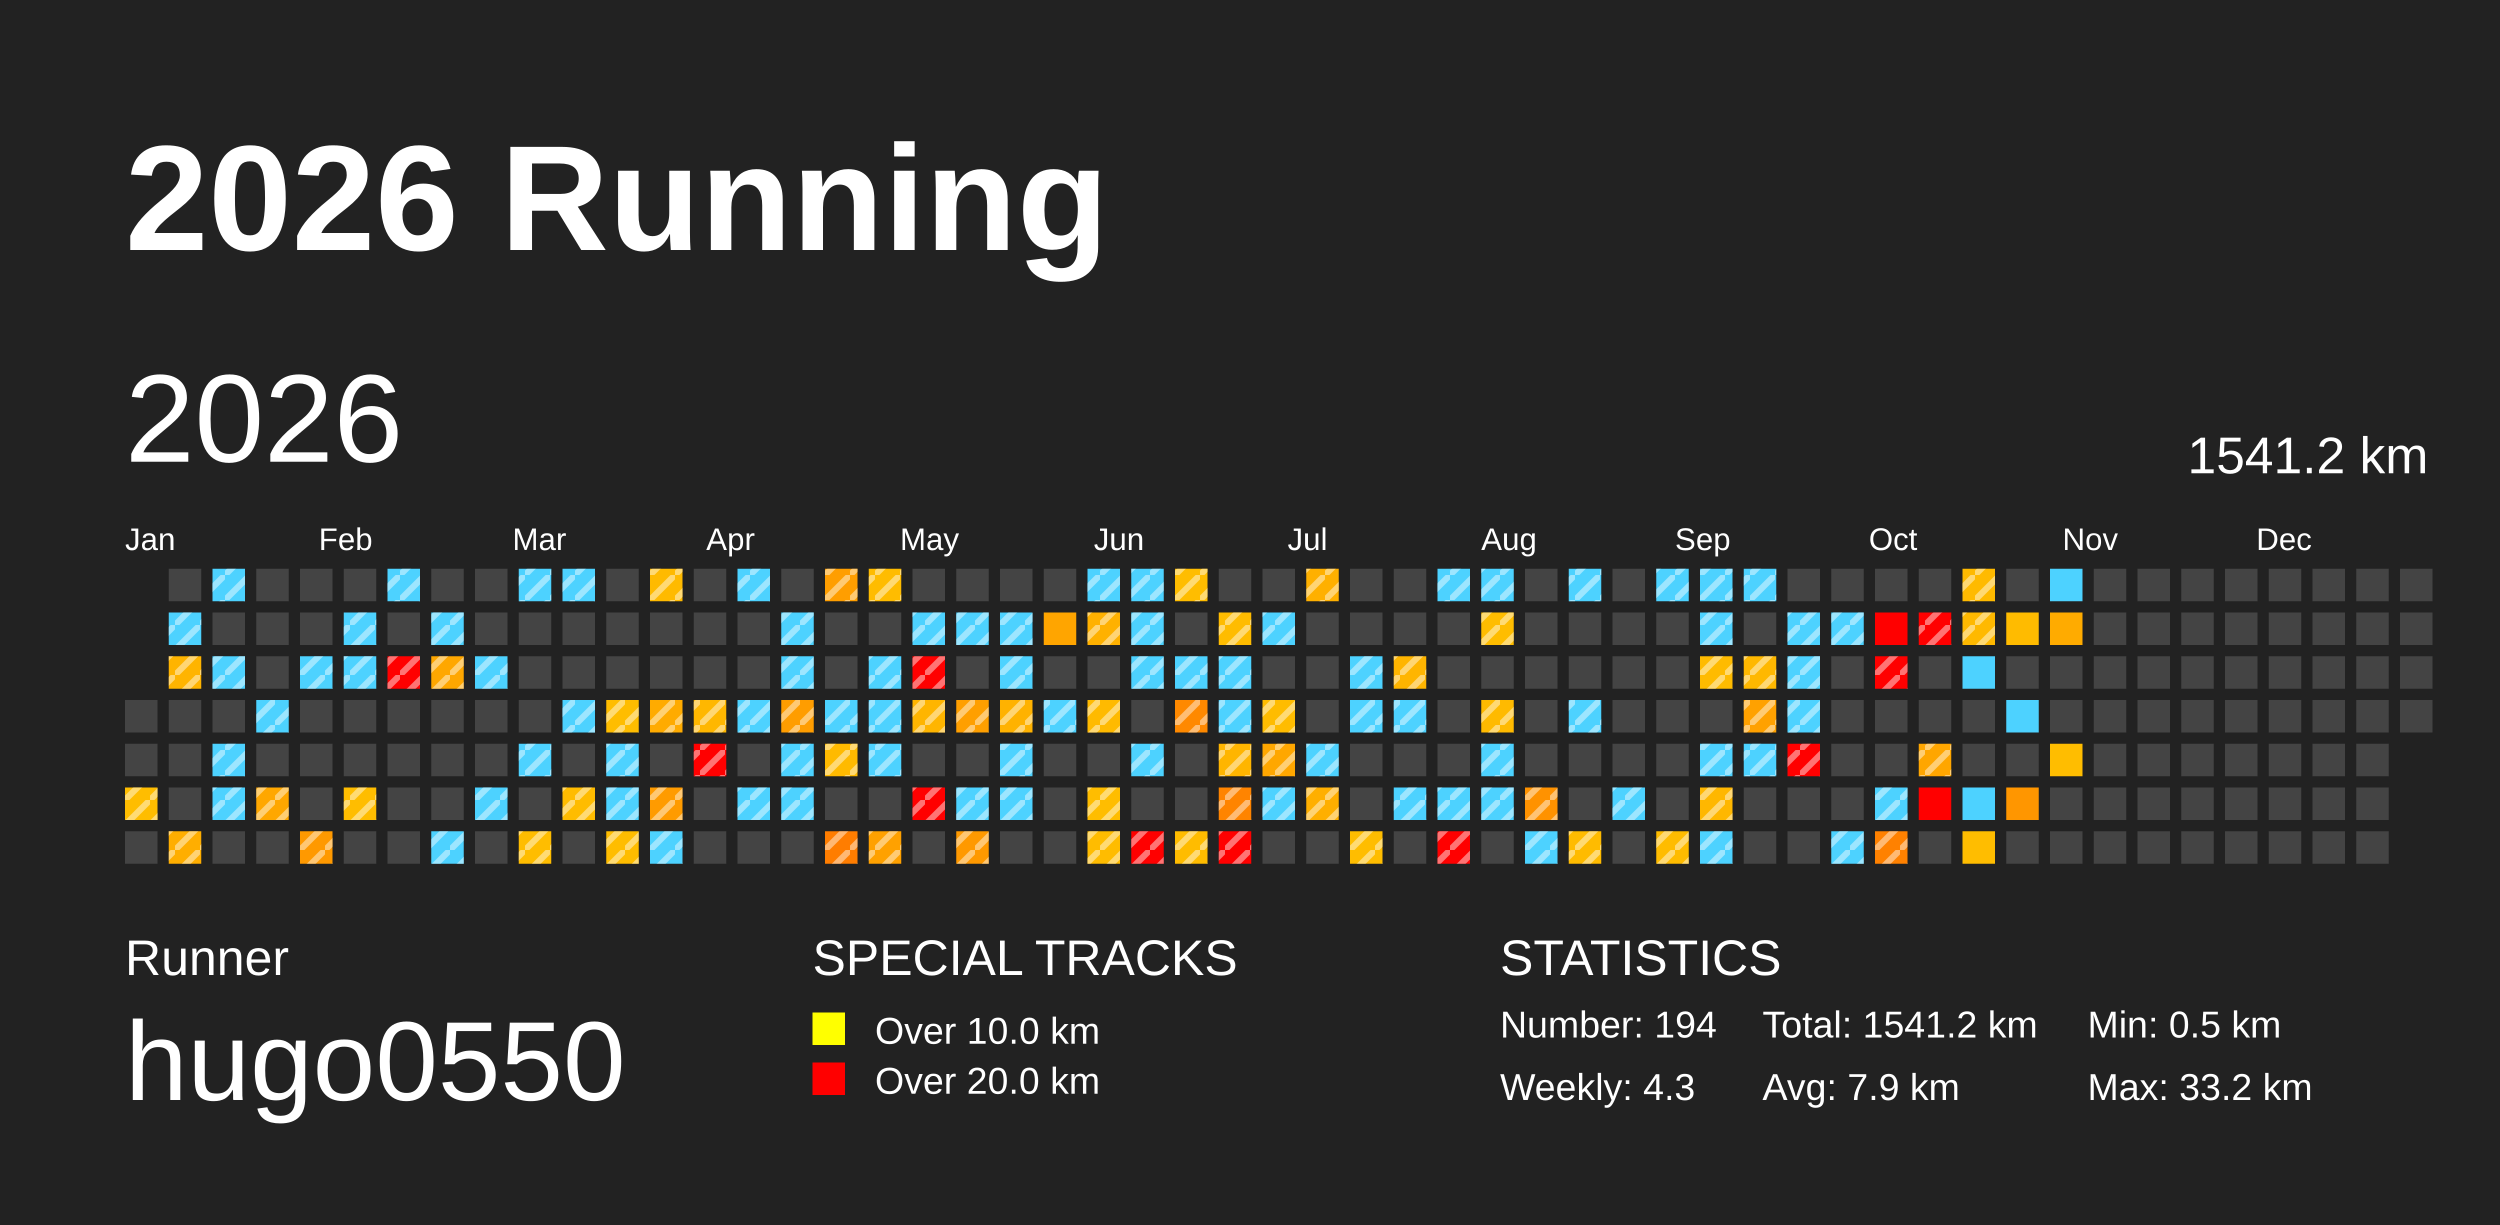
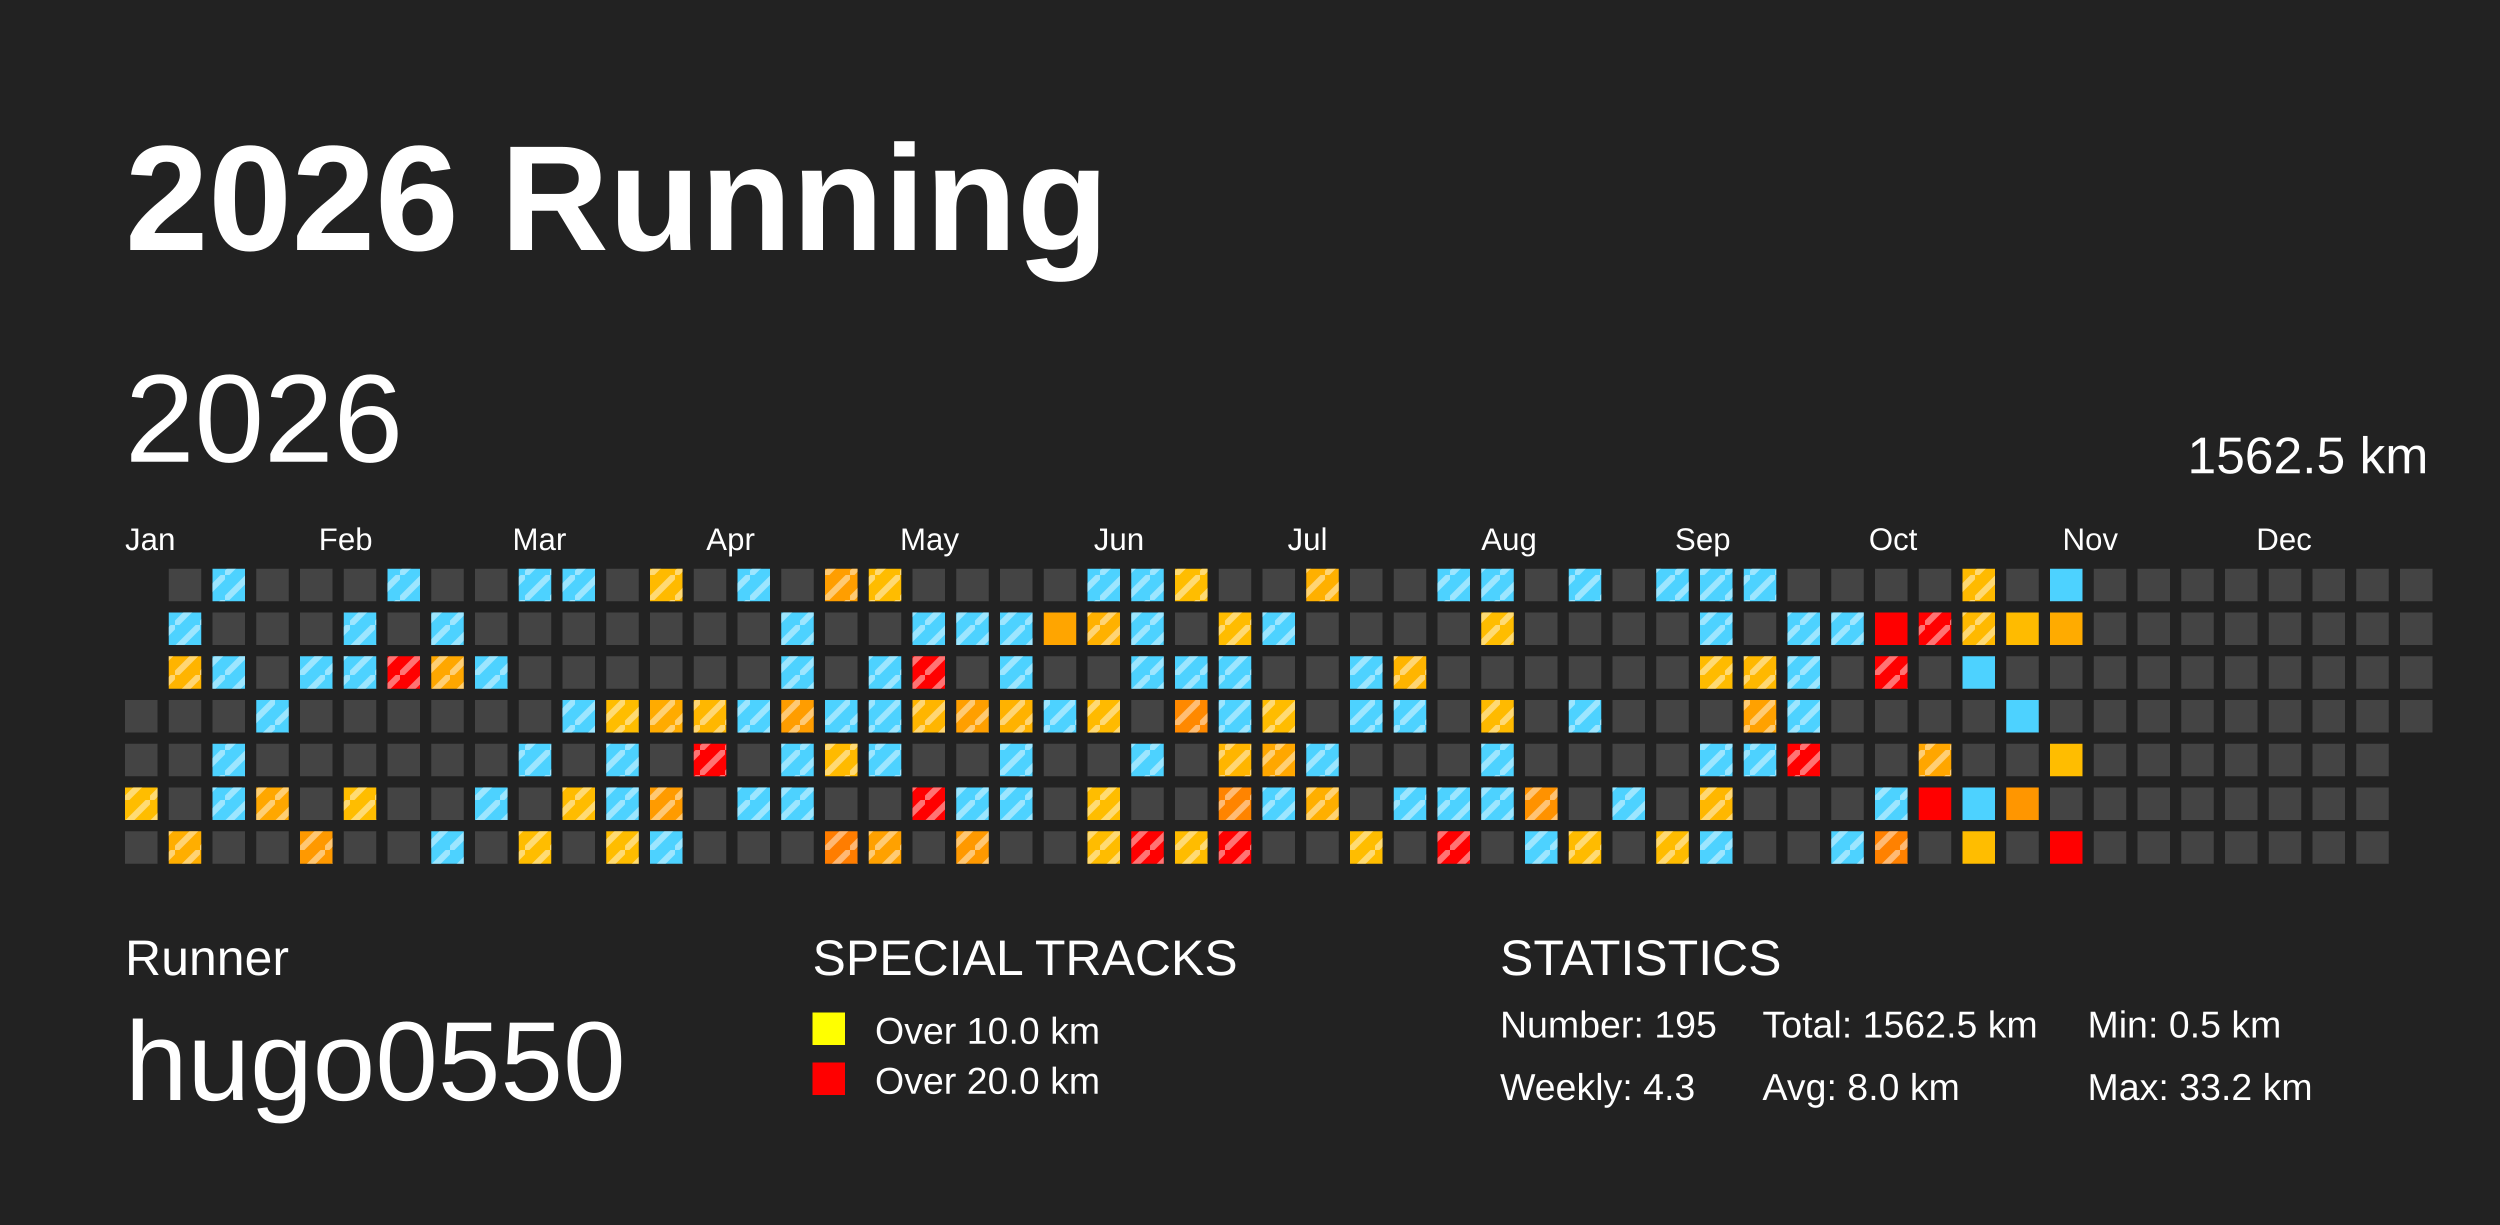
<svg xmlns="http://www.w3.org/2000/svg" baseProfile="full" height="98mm" version="1.1" viewBox="0,0,200,98" width="200mm">
  <defs>
    <pattern height="2" id="indoor-stripe" patternUnits="userSpaceOnUse" width="2">
      <line stroke="white" stroke-opacity="0.45" stroke-width="0.5" x1="0" x2="2" y1="2" y2="0" />
    </pattern>
  </defs>
  <rect fill="#222222" height="98" width="200" x="0" y="0" />
  <text fill="#FFFFFF" style="font-size:12px; font-family:Arial; font-weight:bold;" x="10" y="20">2026 Running</text>
  <text fill="#FFFFFF" style="font-size:4px; font-family:Arial" x="10" y="78">Runner</text>
  <text fill="#FFFFFF" style="font-size:9px; font-family:Arial" x="10" y="88">hugo0550</text>
  <text fill="#FFFFFF" style="font-size:4px; font-family:Arial" x="65" y="78">SPECIAL TRACKS</text>
  <rect fill="yellow" height="2.6" width="2.6" x="65" y="81" />
  <text fill="#FFFFFF" style="font-size:3px; font-family:Arial" x="70" y="83.5">Over 10.0 km</text>
  <rect fill="red" height="2.6" width="2.6" x="65" y="85" />
  <text fill="#FFFFFF" style="font-size:3px; font-family:Arial" x="70" y="87.5">Over 20.0 km</text>
  <text fill="#FFFFFF" style="font-size:4px; font-family:Arial" x="120" y="78">STATISTICS</text>
-   <text fill="#FFFFFF" style="font-size:3px; font-family:Arial" x="120" y="83">Number: 194</text>
+   <text fill="#FFFFFF" style="font-size:3px; font-family:Arial" x="120" y="83">Number: 195</text>
  <text fill="#FFFFFF" style="font-size:3px; font-family:Arial" x="120" y="88">Weekly: 4.3</text>
-   <text fill="#FFFFFF" style="font-size:3px; font-family:Arial" x="141" y="83">Total: 1541.2 km</text>
-   <text fill="#FFFFFF" style="font-size:3px; font-family:Arial" x="141" y="88">Avg: 7.9 km</text>
+   <text fill="#FFFFFF" style="font-size:3px; font-family:Arial" x="141" y="83">Total: 1562.5 km</text>
+   <text fill="#FFFFFF" style="font-size:3px; font-family:Arial" x="141" y="88">Avg: 8.0 km</text>
  <text fill="#FFFFFF" style="font-size:3px; font-family:Arial" x="167" y="83">Min: 0.5 km</text>
  <text fill="#FFFFFF" style="font-size:3px; font-family:Arial" x="167" y="88">Max: 33.2 km</text>
  <text dominant-baseline="hanging" fill="#FFFFFF" style="font-size:10.0px; font-family:Arial;" x="10" y="30">2026</text>
-   <text dominant-baseline="hanging" fill="#FFFFFF" style="font-size:4.125px; font-family:Arial;" x="175" y="35">1541.2 km</text>
+   <text dominant-baseline="hanging" fill="#FFFFFF" style="font-size:4.125px; font-family:Arial;" x="175" y="35">1562.5 km</text>
  <text fill="#FFFFFF" style="font-size:2.5px; font-family:Arial" x="10.0" y="44">Jan</text>
  <text fill="#FFFFFF" style="font-size:2.5px; font-family:Arial" x="25.5" y="44">Feb</text>
  <text fill="#FFFFFF" style="font-size:2.5px; font-family:Arial" x="41.0" y="44">Mar</text>
  <text fill="#FFFFFF" style="font-size:2.5px; font-family:Arial" x="56.5" y="44">Apr</text>
  <text fill="#FFFFFF" style="font-size:2.5px; font-family:Arial" x="72.0" y="44">May</text>
  <text fill="#FFFFFF" style="font-size:2.5px; font-family:Arial" x="87.5" y="44">Jun</text>
  <text fill="#FFFFFF" style="font-size:2.5px; font-family:Arial" x="103.0" y="44">Jul</text>
  <text fill="#FFFFFF" style="font-size:2.5px; font-family:Arial" x="118.5" y="44">Aug</text>
  <text fill="#FFFFFF" style="font-size:2.5px; font-family:Arial" x="134.0" y="44">Sep</text>
  <text fill="#FFFFFF" style="font-size:2.5px; font-family:Arial" x="149.5" y="44">Oct</text>
  <text fill="#FFFFFF" style="font-size:2.5px; font-family:Arial" x="165.0" y="44">Nov</text>
  <text fill="#FFFFFF" style="font-size:2.5px; font-family:Arial" x="180.5" y="44">Dec</text>
  <rect fill="#444444" height="2.6" width="2.6" x="10.0" y="56.0" />
  <rect fill="#444444" height="2.6" width="2.6" x="10.0" y="59.5" />
  <rect fill="#ffbd00" height="2.6" width="2.6" x="10.0" y="63.0" />
  <rect fill="url(#indoor-stripe)" height="2.6" style="pointer-events: none;" width="2.6" x="10.0" y="63.0" />
  <rect fill="#444444" height="2.6" width="2.6" x="10.0" y="66.5" />
  <rect fill="#444444" height="2.6" width="2.6" x="13.5" y="45.5" />
  <rect fill="#4dd2ff" height="2.6" width="2.6" x="13.5" y="49.0" />
  <rect fill="url(#indoor-stripe)" height="2.6" style="pointer-events: none;" width="2.6" x="13.5" y="49.0" />
  <rect fill="#ffb400" height="2.6" width="2.6" x="13.5" y="52.5" />
  <rect fill="url(#indoor-stripe)" height="2.6" style="pointer-events: none;" width="2.6" x="13.5" y="52.5" />
  <rect fill="#444444" height="2.6" width="2.6" x="13.5" y="56.0" />
  <rect fill="#444444" height="2.6" width="2.6" x="13.5" y="59.5" />
  <rect fill="#444444" height="2.6" width="2.6" x="13.5" y="63.0" />
  <rect fill="#ffae00" height="2.6" width="2.6" x="13.5" y="66.5" />
  <rect fill="url(#indoor-stripe)" height="2.6" style="pointer-events: none;" width="2.6" x="13.5" y="66.5" />
  <rect fill="#4dd2ff" height="2.6" width="2.6" x="17.0" y="45.5" />
  <rect fill="url(#indoor-stripe)" height="2.6" style="pointer-events: none;" width="2.6" x="17.0" y="45.5" />
  <rect fill="#444444" height="2.6" width="2.6" x="17.0" y="49.0" />
  <rect fill="#4dd2ff" height="2.6" width="2.6" x="17.0" y="52.5" />
  <rect fill="url(#indoor-stripe)" height="2.6" style="pointer-events: none;" width="2.6" x="17.0" y="52.5" />
  <rect fill="#444444" height="2.6" width="2.6" x="17.0" y="56.0" />
  <rect fill="#4dd2ff" height="2.6" width="2.6" x="17.0" y="59.5" />
  <rect fill="url(#indoor-stripe)" height="2.6" style="pointer-events: none;" width="2.6" x="17.0" y="59.5" />
  <rect fill="#4dd2ff" height="2.6" width="2.6" x="17.0" y="63.0" />
  <rect fill="url(#indoor-stripe)" height="2.6" style="pointer-events: none;" width="2.6" x="17.0" y="63.0" />
  <rect fill="#444444" height="2.6" width="2.6" x="17.0" y="66.5" />
  <rect fill="#444444" height="2.6" width="2.6" x="20.5" y="45.5" />
  <rect fill="#444444" height="2.6" width="2.6" x="20.5" y="49.0" />
  <rect fill="#444444" height="2.6" width="2.6" x="20.5" y="52.5" />
  <rect fill="#4dd2ff" height="2.6" width="2.6" x="20.5" y="56.0" />
  <rect fill="url(#indoor-stripe)" height="2.6" style="pointer-events: none;" width="2.6" x="20.5" y="56.0" />
  <rect fill="#444444" height="2.6" width="2.6" x="20.5" y="59.5" />
  <rect fill="#ffa700" height="2.6" width="2.6" x="20.5" y="63.0" />
  <rect fill="url(#indoor-stripe)" height="2.6" style="pointer-events: none;" width="2.6" x="20.5" y="63.0" />
  <rect fill="#444444" height="2.6" width="2.6" x="20.5" y="66.5" />
  <rect fill="#444444" height="2.6" width="2.6" x="24.0" y="45.5" />
  <rect fill="#444444" height="2.6" width="2.6" x="24.0" y="49.0" />
  <rect fill="#4dd2ff" height="2.6" width="2.6" x="24.0" y="52.5" />
  <rect fill="url(#indoor-stripe)" height="2.6" style="pointer-events: none;" width="2.6" x="24.0" y="52.5" />
  <rect fill="#444444" height="2.6" width="2.6" x="24.0" y="56.0" />
  <rect fill="#444444" height="2.6" width="2.6" x="24.0" y="59.5" />
  <rect fill="#444444" height="2.6" width="2.6" x="24.0" y="63.0" />
  <rect fill="#ff9900" height="2.6" width="2.6" x="24.0" y="66.5" />
  <rect fill="url(#indoor-stripe)" height="2.6" style="pointer-events: none;" width="2.6" x="24.0" y="66.5" />
  <rect fill="#444444" height="2.6" width="2.6" x="27.5" y="45.5" />
  <rect fill="#4dd2ff" height="2.6" width="2.6" x="27.5" y="49.0" />
  <rect fill="url(#indoor-stripe)" height="2.6" style="pointer-events: none;" width="2.6" x="27.5" y="49.0" />
  <rect fill="#4dd2ff" height="2.6" width="2.6" x="27.5" y="52.5" />
  <rect fill="url(#indoor-stripe)" height="2.6" style="pointer-events: none;" width="2.6" x="27.5" y="52.5" />
  <rect fill="#444444" height="2.6" width="2.6" x="27.5" y="56.0" />
  <rect fill="#444444" height="2.6" width="2.6" x="27.5" y="59.5" />
  <rect fill="#ffbd00" height="2.6" width="2.6" x="27.5" y="63.0" />
  <rect fill="url(#indoor-stripe)" height="2.6" style="pointer-events: none;" width="2.6" x="27.5" y="63.0" />
  <rect fill="#444444" height="2.6" width="2.6" x="27.5" y="66.5" />
  <rect fill="#4dd2ff" height="2.6" width="2.6" x="31.0" y="45.5" />
  <rect fill="url(#indoor-stripe)" height="2.6" style="pointer-events: none;" width="2.6" x="31.0" y="45.5" />
  <rect fill="#444444" height="2.6" width="2.6" x="31.0" y="49.0" />
  <rect fill="red" height="2.6" width="2.6" x="31.0" y="52.5" />
  <rect fill="url(#indoor-stripe)" height="2.6" style="pointer-events: none;" width="2.6" x="31.0" y="52.5" />
  <rect fill="#444444" height="2.6" width="2.6" x="31.0" y="56.0" />
  <rect fill="#444444" height="2.6" width="2.6" x="31.0" y="59.5" />
  <rect fill="#444444" height="2.6" width="2.6" x="31.0" y="63.0" />
  <rect fill="#444444" height="2.6" width="2.6" x="31.0" y="66.5" />
  <rect fill="#444444" height="2.6" width="2.6" x="34.5" y="45.5" />
  <rect fill="#4dd2ff" height="2.6" width="2.6" x="34.5" y="49.0" />
  <rect fill="url(#indoor-stripe)" height="2.6" style="pointer-events: none;" width="2.6" x="34.5" y="49.0" />
  <rect fill="#ffa700" height="2.6" width="2.6" x="34.5" y="52.5" />
  <rect fill="url(#indoor-stripe)" height="2.6" style="pointer-events: none;" width="2.6" x="34.5" y="52.5" />
  <rect fill="#444444" height="2.6" width="2.6" x="34.5" y="56.0" />
  <rect fill="#444444" height="2.6" width="2.6" x="34.5" y="59.5" />
  <rect fill="#444444" height="2.6" width="2.6" x="34.5" y="63.0" />
  <rect fill="#4dd2ff" height="2.6" width="2.6" x="34.5" y="66.5" />
  <rect fill="url(#indoor-stripe)" height="2.6" style="pointer-events: none;" width="2.6" x="34.5" y="66.5" />
  <rect fill="#444444" height="2.6" width="2.6" x="38.0" y="45.5" />
  <rect fill="#444444" height="2.6" width="2.6" x="38.0" y="49.0" />
  <rect fill="#4dd2ff" height="2.6" width="2.6" x="38.0" y="52.5" />
  <rect fill="url(#indoor-stripe)" height="2.6" style="pointer-events: none;" width="2.6" x="38.0" y="52.5" />
  <rect fill="#444444" height="2.6" width="2.6" x="38.0" y="56.0" />
  <rect fill="#444444" height="2.6" width="2.6" x="38.0" y="59.5" />
  <rect fill="#4dd2ff" height="2.6" width="2.6" x="38.0" y="63.0" />
  <rect fill="url(#indoor-stripe)" height="2.6" style="pointer-events: none;" width="2.6" x="38.0" y="63.0" />
  <rect fill="#444444" height="2.6" width="2.6" x="38.0" y="66.5" />
  <rect fill="#4dd2ff" height="2.6" width="2.6" x="41.5" y="45.5" />
  <rect fill="url(#indoor-stripe)" height="2.6" style="pointer-events: none;" width="2.6" x="41.5" y="45.5" />
  <rect fill="#444444" height="2.6" width="2.6" x="41.5" y="49.0" />
  <rect fill="#444444" height="2.6" width="2.6" x="41.5" y="52.5" />
  <rect fill="#444444" height="2.6" width="2.6" x="41.5" y="56.0" />
  <rect fill="#4dd2ff" height="2.6" width="2.6" x="41.5" y="59.5" />
  <rect fill="url(#indoor-stripe)" height="2.6" style="pointer-events: none;" width="2.6" x="41.5" y="59.5" />
  <rect fill="#444444" height="2.6" width="2.6" x="41.5" y="63.0" />
  <rect fill="#ffbd00" height="2.6" width="2.6" x="41.5" y="66.5" />
  <rect fill="url(#indoor-stripe)" height="2.6" style="pointer-events: none;" width="2.6" x="41.5" y="66.5" />
  <rect fill="#4dd2ff" height="2.6" width="2.6" x="45.0" y="45.5" />
  <rect fill="url(#indoor-stripe)" height="2.6" style="pointer-events: none;" width="2.6" x="45.0" y="45.5" />
  <rect fill="#444444" height="2.6" width="2.6" x="45.0" y="49.0" />
  <rect fill="#444444" height="2.6" width="2.6" x="45.0" y="52.5" />
  <rect fill="#4dd2ff" height="2.6" width="2.6" x="45.0" y="56.0" />
  <rect fill="url(#indoor-stripe)" height="2.6" style="pointer-events: none;" width="2.6" x="45.0" y="56.0" />
  <rect fill="#444444" height="2.6" width="2.6" x="45.0" y="59.5" />
  <rect fill="#ffbc00" height="2.6" width="2.6" x="45.0" y="63.0" />
  <rect fill="url(#indoor-stripe)" height="2.6" style="pointer-events: none;" width="2.6" x="45.0" y="63.0" />
  <rect fill="#444444" height="2.6" width="2.6" x="45.0" y="66.5" />
  <rect fill="#444444" height="2.6" width="2.6" x="48.5" y="45.5" />
  <rect fill="#444444" height="2.6" width="2.6" x="48.5" y="49.0" />
  <rect fill="#444444" height="2.6" width="2.6" x="48.5" y="52.5" />
  <rect fill="#ffbd00" height="2.6" width="2.6" x="48.5" y="56.0" />
  <rect fill="url(#indoor-stripe)" height="2.6" style="pointer-events: none;" width="2.6" x="48.5" y="56.0" />
  <rect fill="#4dd2ff" height="2.6" width="2.6" x="48.5" y="59.5" />
  <rect fill="url(#indoor-stripe)" height="2.6" style="pointer-events: none;" width="2.6" x="48.5" y="59.5" />
  <rect fill="#4dd2ff" height="2.6" width="2.6" x="48.5" y="63.0" />
  <rect fill="url(#indoor-stripe)" height="2.6" style="pointer-events: none;" width="2.6" x="48.5" y="63.0" />
  <rect fill="#ffbd00" height="2.6" width="2.6" x="48.5" y="66.5" />
  <rect fill="url(#indoor-stripe)" height="2.6" style="pointer-events: none;" width="2.6" x="48.5" y="66.5" />
  <rect fill="#ffba00" height="2.6" width="2.6" x="52.0" y="45.5" />
  <rect fill="url(#indoor-stripe)" height="2.6" style="pointer-events: none;" width="2.6" x="52.0" y="45.5" />
  <rect fill="#444444" height="2.6" width="2.6" x="52.0" y="49.0" />
  <rect fill="#444444" height="2.6" width="2.6" x="52.0" y="52.5" />
  <rect fill="#ffab00" height="2.6" width="2.6" x="52.0" y="56.0" />
  <rect fill="url(#indoor-stripe)" height="2.6" style="pointer-events: none;" width="2.6" x="52.0" y="56.0" />
  <rect fill="#444444" height="2.6" width="2.6" x="52.0" y="59.5" />
  <rect fill="#ff9b00" height="2.6" width="2.6" x="52.0" y="63.0" />
  <rect fill="url(#indoor-stripe)" height="2.6" style="pointer-events: none;" width="2.6" x="52.0" y="63.0" />
  <rect fill="#4dd2ff" height="2.6" width="2.6" x="52.0" y="66.5" />
  <rect fill="url(#indoor-stripe)" height="2.6" style="pointer-events: none;" width="2.6" x="52.0" y="66.5" />
  <rect fill="#444444" height="2.6" width="2.6" x="55.5" y="45.5" />
  <rect fill="#444444" height="2.6" width="2.6" x="55.5" y="49.0" />
  <rect fill="#444444" height="2.6" width="2.6" x="55.5" y="52.5" />
  <rect fill="#ffb700" height="2.6" width="2.6" x="55.5" y="56.0" />
  <rect fill="url(#indoor-stripe)" height="2.6" style="pointer-events: none;" width="2.6" x="55.5" y="56.0" />
  <rect fill="red" height="2.6" width="2.6" x="55.5" y="59.5" />
  <rect fill="url(#indoor-stripe)" height="2.6" style="pointer-events: none;" width="2.6" x="55.5" y="59.5" />
  <rect fill="#444444" height="2.6" width="2.6" x="55.5" y="63.0" />
  <rect fill="#444444" height="2.6" width="2.6" x="55.5" y="66.5" />
  <rect fill="#4dd2ff" height="2.6" width="2.6" x="59.0" y="45.5" />
  <rect fill="url(#indoor-stripe)" height="2.6" style="pointer-events: none;" width="2.6" x="59.0" y="45.5" />
  <rect fill="#444444" height="2.6" width="2.6" x="59.0" y="49.0" />
  <rect fill="#444444" height="2.6" width="2.6" x="59.0" y="52.5" />
  <rect fill="#4dd2ff" height="2.6" width="2.6" x="59.0" y="56.0" />
  <rect fill="url(#indoor-stripe)" height="2.6" style="pointer-events: none;" width="2.6" x="59.0" y="56.0" />
  <rect fill="#444444" height="2.6" width="2.6" x="59.0" y="59.5" />
  <rect fill="#4dd2ff" height="2.6" width="2.6" x="59.0" y="63.0" />
  <rect fill="url(#indoor-stripe)" height="2.6" style="pointer-events: none;" width="2.6" x="59.0" y="63.0" />
  <rect fill="#444444" height="2.6" width="2.6" x="59.0" y="66.5" />
  <rect fill="#444444" height="2.6" width="2.6" x="62.5" y="45.5" />
  <rect fill="#4dd2ff" height="2.6" width="2.6" x="62.5" y="49.0" />
  <rect fill="url(#indoor-stripe)" height="2.6" style="pointer-events: none;" width="2.6" x="62.5" y="49.0" />
  <rect fill="#4dd2ff" height="2.6" width="2.6" x="62.5" y="52.5" />
  <rect fill="url(#indoor-stripe)" height="2.6" style="pointer-events: none;" width="2.6" x="62.5" y="52.5" />
  <rect fill="#ff9d00" height="2.6" width="2.6" x="62.5" y="56.0" />
  <rect fill="url(#indoor-stripe)" height="2.6" style="pointer-events: none;" width="2.6" x="62.5" y="56.0" />
  <rect fill="#4dd2ff" height="2.6" width="2.6" x="62.5" y="59.5" />
  <rect fill="url(#indoor-stripe)" height="2.6" style="pointer-events: none;" width="2.6" x="62.5" y="59.5" />
  <rect fill="#4dd2ff" height="2.6" width="2.6" x="62.5" y="63.0" />
  <rect fill="url(#indoor-stripe)" height="2.6" style="pointer-events: none;" width="2.6" x="62.5" y="63.0" />
  <rect fill="#444444" height="2.6" width="2.6" x="62.5" y="66.5" />
  <rect fill="#ff9e00" height="2.6" width="2.6" x="66.0" y="45.5" />
  <rect fill="url(#indoor-stripe)" height="2.6" style="pointer-events: none;" width="2.6" x="66.0" y="45.5" />
  <rect fill="#444444" height="2.6" width="2.6" x="66.0" y="49.0" />
  <rect fill="#444444" height="2.6" width="2.6" x="66.0" y="52.5" />
  <rect fill="#4dd2ff" height="2.6" width="2.6" x="66.0" y="56.0" />
  <rect fill="url(#indoor-stripe)" height="2.6" style="pointer-events: none;" width="2.6" x="66.0" y="56.0" />
  <rect fill="#ffba00" height="2.6" width="2.6" x="66.0" y="59.5" />
  <rect fill="url(#indoor-stripe)" height="2.6" style="pointer-events: none;" width="2.6" x="66.0" y="59.5" />
  <rect fill="#444444" height="2.6" width="2.6" x="66.0" y="63.0" />
  <rect fill="#ff7d00" height="2.6" width="2.6" x="66.0" y="66.5" />
  <rect fill="url(#indoor-stripe)" height="2.6" style="pointer-events: none;" width="2.6" x="66.0" y="66.5" />
  <rect fill="#ffbc00" height="2.6" width="2.6" x="69.5" y="45.5" />
  <rect fill="url(#indoor-stripe)" height="2.6" style="pointer-events: none;" width="2.6" x="69.5" y="45.5" />
  <rect fill="#444444" height="2.6" width="2.6" x="69.5" y="49.0" />
  <rect fill="#4dd2ff" height="2.6" width="2.6" x="69.5" y="52.5" />
  <rect fill="url(#indoor-stripe)" height="2.6" style="pointer-events: none;" width="2.6" x="69.5" y="52.5" />
  <rect fill="#4dd2ff" height="2.6" width="2.6" x="69.5" y="56.0" />
  <rect fill="url(#indoor-stripe)" height="2.6" style="pointer-events: none;" width="2.6" x="69.5" y="56.0" />
  <rect fill="#4dd2ff" height="2.6" width="2.6" x="69.5" y="59.5" />
  <rect fill="url(#indoor-stripe)" height="2.6" style="pointer-events: none;" width="2.6" x="69.5" y="59.5" />
  <rect fill="#444444" height="2.6" width="2.6" x="69.5" y="63.0" />
  <rect fill="#ffa100" height="2.6" width="2.6" x="69.5" y="66.5" />
  <rect fill="url(#indoor-stripe)" height="2.6" style="pointer-events: none;" width="2.6" x="69.5" y="66.5" />
  <rect fill="#444444" height="2.6" width="2.6" x="73.0" y="45.5" />
  <rect fill="#4dd2ff" height="2.6" width="2.6" x="73.0" y="49.0" />
  <rect fill="url(#indoor-stripe)" height="2.6" style="pointer-events: none;" width="2.6" x="73.0" y="49.0" />
  <rect fill="red" height="2.6" width="2.6" x="73.0" y="52.5" />
  <rect fill="url(#indoor-stripe)" height="2.6" style="pointer-events: none;" width="2.6" x="73.0" y="52.5" />
  <rect fill="#ffb500" height="2.6" width="2.6" x="73.0" y="56.0" />
  <rect fill="url(#indoor-stripe)" height="2.6" style="pointer-events: none;" width="2.6" x="73.0" y="56.0" />
  <rect fill="#444444" height="2.6" width="2.6" x="73.0" y="59.5" />
  <rect fill="red" height="2.6" width="2.6" x="73.0" y="63.0" />
  <rect fill="url(#indoor-stripe)" height="2.6" style="pointer-events: none;" width="2.6" x="73.0" y="63.0" />
  <rect fill="#444444" height="2.6" width="2.6" x="73.0" y="66.5" />
  <rect fill="#444444" height="2.6" width="2.6" x="76.5" y="45.5" />
  <rect fill="#4dd2ff" height="2.6" width="2.6" x="76.5" y="49.0" />
  <rect fill="url(#indoor-stripe)" height="2.6" style="pointer-events: none;" width="2.6" x="76.5" y="49.0" />
  <rect fill="#444444" height="2.6" width="2.6" x="76.5" y="52.5" />
  <rect fill="#ff9f00" height="2.6" width="2.6" x="76.5" y="56.0" />
  <rect fill="url(#indoor-stripe)" height="2.6" style="pointer-events: none;" width="2.6" x="76.5" y="56.0" />
  <rect fill="#444444" height="2.6" width="2.6" x="76.5" y="59.5" />
  <rect fill="#4dd2ff" height="2.6" width="2.6" x="76.5" y="63.0" />
  <rect fill="url(#indoor-stripe)" height="2.6" style="pointer-events: none;" width="2.6" x="76.5" y="63.0" />
  <rect fill="#ff9900" height="2.6" width="2.6" x="76.5" y="66.5" />
  <rect fill="url(#indoor-stripe)" height="2.6" style="pointer-events: none;" width="2.6" x="76.5" y="66.5" />
  <rect fill="#444444" height="2.6" width="2.6" x="80.0" y="45.5" />
  <rect fill="#4dd2ff" height="2.6" width="2.6" x="80.0" y="49.0" />
  <rect fill="url(#indoor-stripe)" height="2.6" style="pointer-events: none;" width="2.6" x="80.0" y="49.0" />
  <rect fill="#4dd2ff" height="2.6" width="2.6" x="80.0" y="52.5" />
  <rect fill="url(#indoor-stripe)" height="2.6" style="pointer-events: none;" width="2.6" x="80.0" y="52.5" />
  <rect fill="#ffb200" height="2.6" width="2.6" x="80.0" y="56.0" />
  <rect fill="url(#indoor-stripe)" height="2.6" style="pointer-events: none;" width="2.6" x="80.0" y="56.0" />
  <rect fill="#4dd2ff" height="2.6" width="2.6" x="80.0" y="59.5" />
  <rect fill="url(#indoor-stripe)" height="2.6" style="pointer-events: none;" width="2.6" x="80.0" y="59.5" />
  <rect fill="#4dd2ff" height="2.6" width="2.6" x="80.0" y="63.0" />
  <rect fill="url(#indoor-stripe)" height="2.6" style="pointer-events: none;" width="2.6" x="80.0" y="63.0" />
  <rect fill="#444444" height="2.6" width="2.6" x="80.0" y="66.5" />
  <rect fill="#444444" height="2.6" width="2.6" x="83.5" y="45.5" />
  <rect fill="#ffa500" height="2.6" width="2.6" x="83.5" y="49.0" />
  <rect fill="#444444" height="2.6" width="2.6" x="83.5" y="52.5" />
  <rect fill="#4dd2ff" height="2.6" width="2.6" x="83.5" y="56.0" />
  <rect fill="url(#indoor-stripe)" height="2.6" style="pointer-events: none;" width="2.6" x="83.5" y="56.0" />
  <rect fill="#444444" height="2.6" width="2.6" x="83.5" y="59.5" />
  <rect fill="#444444" height="2.6" width="2.6" x="83.5" y="63.0" />
  <rect fill="#444444" height="2.6" width="2.6" x="83.5" y="66.5" />
  <rect fill="#4dd2ff" height="2.6" width="2.6" x="87.0" y="45.5" />
  <rect fill="url(#indoor-stripe)" height="2.6" style="pointer-events: none;" width="2.6" x="87.0" y="45.5" />
  <rect fill="#ffb100" height="2.6" width="2.6" x="87.0" y="49.0" />
  <rect fill="url(#indoor-stripe)" height="2.6" style="pointer-events: none;" width="2.6" x="87.0" y="49.0" />
  <rect fill="#444444" height="2.6" width="2.6" x="87.0" y="52.5" />
  <rect fill="#ffba00" height="2.6" width="2.6" x="87.0" y="56.0" />
  <rect fill="url(#indoor-stripe)" height="2.6" style="pointer-events: none;" width="2.6" x="87.0" y="56.0" />
  <rect fill="#444444" height="2.6" width="2.6" x="87.0" y="59.5" />
  <rect fill="#ffbd00" height="2.6" width="2.6" x="87.0" y="63.0" />
  <rect fill="url(#indoor-stripe)" height="2.6" style="pointer-events: none;" width="2.6" x="87.0" y="63.0" />
  <rect fill="#ffbc00" height="2.6" width="2.6" x="87.0" y="66.5" />
  <rect fill="url(#indoor-stripe)" height="2.6" style="pointer-events: none;" width="2.6" x="87.0" y="66.5" />
  <rect fill="#4dd2ff" height="2.6" width="2.6" x="90.5" y="45.5" />
  <rect fill="url(#indoor-stripe)" height="2.6" style="pointer-events: none;" width="2.6" x="90.5" y="45.5" />
  <rect fill="#4dd2ff" height="2.6" width="2.6" x="90.5" y="49.0" />
  <rect fill="url(#indoor-stripe)" height="2.6" style="pointer-events: none;" width="2.6" x="90.5" y="49.0" />
  <rect fill="#4dd2ff" height="2.6" width="2.6" x="90.5" y="52.5" />
  <rect fill="url(#indoor-stripe)" height="2.6" style="pointer-events: none;" width="2.6" x="90.5" y="52.5" />
  <rect fill="#444444" height="2.6" width="2.6" x="90.5" y="56.0" />
  <rect fill="#4dd2ff" height="2.6" width="2.6" x="90.5" y="59.5" />
  <rect fill="url(#indoor-stripe)" height="2.6" style="pointer-events: none;" width="2.6" x="90.5" y="59.5" />
  <rect fill="#444444" height="2.6" width="2.6" x="90.5" y="63.0" />
  <rect fill="red" height="2.6" width="2.6" x="90.5" y="66.5" />
  <rect fill="url(#indoor-stripe)" height="2.6" style="pointer-events: none;" width="2.6" x="90.5" y="66.5" />
  <rect fill="#ffbd00" height="2.6" width="2.6" x="94.0" y="45.5" />
  <rect fill="url(#indoor-stripe)" height="2.6" style="pointer-events: none;" width="2.6" x="94.0" y="45.5" />
  <rect fill="#444444" height="2.6" width="2.6" x="94.0" y="49.0" />
  <rect fill="#4dd2ff" height="2.6" width="2.6" x="94.0" y="52.5" />
  <rect fill="url(#indoor-stripe)" height="2.6" style="pointer-events: none;" width="2.6" x="94.0" y="52.5" />
  <rect fill="#ff8900" height="2.6" width="2.6" x="94.0" y="56.0" />
  <rect fill="url(#indoor-stripe)" height="2.6" style="pointer-events: none;" width="2.6" x="94.0" y="56.0" />
  <rect fill="#444444" height="2.6" width="2.6" x="94.0" y="59.5" />
  <rect fill="#444444" height="2.6" width="2.6" x="94.0" y="63.0" />
  <rect fill="#ffbc00" height="2.6" width="2.6" x="94.0" y="66.5" />
  <rect fill="url(#indoor-stripe)" height="2.6" style="pointer-events: none;" width="2.6" x="94.0" y="66.5" />
  <rect fill="#444444" height="2.6" width="2.6" x="97.5" y="45.5" />
  <rect fill="#ffbc00" height="2.6" width="2.6" x="97.5" y="49.0" />
  <rect fill="url(#indoor-stripe)" height="2.6" style="pointer-events: none;" width="2.6" x="97.5" y="49.0" />
  <rect fill="#4dd2ff" height="2.6" width="2.6" x="97.5" y="52.5" />
  <rect fill="url(#indoor-stripe)" height="2.6" style="pointer-events: none;" width="2.6" x="97.5" y="52.5" />
  <rect fill="#4dd2ff" height="2.6" width="2.6" x="97.5" y="56.0" />
  <rect fill="url(#indoor-stripe)" height="2.6" style="pointer-events: none;" width="2.6" x="97.5" y="56.0" />
  <rect fill="#ffb500" height="2.6" width="2.6" x="97.5" y="59.5" />
  <rect fill="url(#indoor-stripe)" height="2.6" style="pointer-events: none;" width="2.6" x="97.5" y="59.5" />
  <rect fill="#ff8400" height="2.6" width="2.6" x="97.5" y="63.0" />
  <rect fill="url(#indoor-stripe)" height="2.6" style="pointer-events: none;" width="2.6" x="97.5" y="63.0" />
  <rect fill="red" height="2.6" width="2.6" x="97.5" y="66.5" />
  <rect fill="url(#indoor-stripe)" height="2.6" style="pointer-events: none;" width="2.6" x="97.5" y="66.5" />
  <rect fill="#444444" height="2.6" width="2.6" x="101.0" y="45.5" />
  <rect fill="#4dd2ff" height="2.6" width="2.6" x="101.0" y="49.0" />
  <rect fill="url(#indoor-stripe)" height="2.6" style="pointer-events: none;" width="2.6" x="101.0" y="49.0" />
  <rect fill="#444444" height="2.6" width="2.6" x="101.0" y="52.5" />
  <rect fill="#ffbc00" height="2.6" width="2.6" x="101.0" y="56.0" />
  <rect fill="url(#indoor-stripe)" height="2.6" style="pointer-events: none;" width="2.6" x="101.0" y="56.0" />
  <rect fill="#ffa700" height="2.6" width="2.6" x="101.0" y="59.5" />
  <rect fill="url(#indoor-stripe)" height="2.6" style="pointer-events: none;" width="2.6" x="101.0" y="59.5" />
  <rect fill="#4dd2ff" height="2.6" width="2.6" x="101.0" y="63.0" />
  <rect fill="url(#indoor-stripe)" height="2.6" style="pointer-events: none;" width="2.6" x="101.0" y="63.0" />
  <rect fill="#444444" height="2.6" width="2.6" x="101.0" y="66.5" />
  <rect fill="#ffb000" height="2.6" width="2.6" x="104.5" y="45.5" />
  <rect fill="url(#indoor-stripe)" height="2.6" style="pointer-events: none;" width="2.6" x="104.5" y="45.5" />
  <rect fill="#444444" height="2.6" width="2.6" x="104.5" y="49.0" />
  <rect fill="#444444" height="2.6" width="2.6" x="104.5" y="52.5" />
  <rect fill="#444444" height="2.6" width="2.6" x="104.5" y="56.0" />
  <rect fill="#4dd2ff" height="2.6" width="2.6" x="104.5" y="59.5" />
  <rect fill="url(#indoor-stripe)" height="2.6" style="pointer-events: none;" width="2.6" x="104.5" y="59.5" />
  <rect fill="#ffaf00" height="2.6" width="2.6" x="104.5" y="63.0" />
  <rect fill="url(#indoor-stripe)" height="2.6" style="pointer-events: none;" width="2.6" x="104.5" y="63.0" />
  <rect fill="#444444" height="2.6" width="2.6" x="104.5" y="66.5" />
  <rect fill="#444444" height="2.6" width="2.6" x="108.0" y="45.5" />
  <rect fill="#444444" height="2.6" width="2.6" x="108.0" y="49.0" />
  <rect fill="#4dd2ff" height="2.6" width="2.6" x="108.0" y="52.5" />
  <rect fill="url(#indoor-stripe)" height="2.6" style="pointer-events: none;" width="2.6" x="108.0" y="52.5" />
  <rect fill="#4dd2ff" height="2.6" width="2.6" x="108.0" y="56.0" />
  <rect fill="url(#indoor-stripe)" height="2.6" style="pointer-events: none;" width="2.6" x="108.0" y="56.0" />
  <rect fill="#444444" height="2.6" width="2.6" x="108.0" y="59.5" />
  <rect fill="#444444" height="2.6" width="2.6" x="108.0" y="63.0" />
  <rect fill="#ffbd00" height="2.6" width="2.6" x="108.0" y="66.5" />
  <rect fill="url(#indoor-stripe)" height="2.6" style="pointer-events: none;" width="2.6" x="108.0" y="66.5" />
  <rect fill="#444444" height="2.6" width="2.6" x="111.5" y="45.5" />
  <rect fill="#444444" height="2.6" width="2.6" x="111.5" y="49.0" />
  <rect fill="#ffb500" height="2.6" width="2.6" x="111.5" y="52.5" />
  <rect fill="url(#indoor-stripe)" height="2.6" style="pointer-events: none;" width="2.6" x="111.5" y="52.5" />
  <rect fill="#4dd2ff" height="2.6" width="2.6" x="111.5" y="56.0" />
  <rect fill="url(#indoor-stripe)" height="2.6" style="pointer-events: none;" width="2.6" x="111.5" y="56.0" />
  <rect fill="#444444" height="2.6" width="2.6" x="111.5" y="59.5" />
  <rect fill="#4dd2ff" height="2.6" width="2.6" x="111.5" y="63.0" />
  <rect fill="url(#indoor-stripe)" height="2.6" style="pointer-events: none;" width="2.6" x="111.5" y="63.0" />
  <rect fill="#444444" height="2.6" width="2.6" x="111.5" y="66.5" />
  <rect fill="#4dd2ff" height="2.6" width="2.6" x="115.0" y="45.5" />
  <rect fill="url(#indoor-stripe)" height="2.6" style="pointer-events: none;" width="2.6" x="115.0" y="45.5" />
  <rect fill="#444444" height="2.6" width="2.6" x="115.0" y="49.0" />
  <rect fill="#444444" height="2.6" width="2.6" x="115.0" y="52.5" />
  <rect fill="#444444" height="2.6" width="2.6" x="115.0" y="56.0" />
  <rect fill="#444444" height="2.6" width="2.6" x="115.0" y="59.5" />
  <rect fill="#4dd2ff" height="2.6" width="2.6" x="115.0" y="63.0" />
  <rect fill="url(#indoor-stripe)" height="2.6" style="pointer-events: none;" width="2.6" x="115.0" y="63.0" />
  <rect fill="red" height="2.6" width="2.6" x="115.0" y="66.5" />
  <rect fill="url(#indoor-stripe)" height="2.6" style="pointer-events: none;" width="2.6" x="115.0" y="66.5" />
  <rect fill="#4dd2ff" height="2.6" width="2.6" x="118.5" y="45.5" />
  <rect fill="url(#indoor-stripe)" height="2.6" style="pointer-events: none;" width="2.6" x="118.5" y="45.5" />
  <rect fill="#ffbd00" height="2.6" width="2.6" x="118.5" y="49.0" />
  <rect fill="url(#indoor-stripe)" height="2.6" style="pointer-events: none;" width="2.6" x="118.5" y="49.0" />
  <rect fill="#444444" height="2.6" width="2.6" x="118.5" y="52.5" />
  <rect fill="#ffba00" height="2.6" width="2.6" x="118.5" y="56.0" />
  <rect fill="url(#indoor-stripe)" height="2.6" style="pointer-events: none;" width="2.6" x="118.5" y="56.0" />
  <rect fill="#4dd2ff" height="2.6" width="2.6" x="118.5" y="59.5" />
  <rect fill="url(#indoor-stripe)" height="2.6" style="pointer-events: none;" width="2.6" x="118.5" y="59.5" />
  <rect fill="#4dd2ff" height="2.6" width="2.6" x="118.5" y="63.0" />
  <rect fill="url(#indoor-stripe)" height="2.6" style="pointer-events: none;" width="2.6" x="118.5" y="63.0" />
  <rect fill="#444444" height="2.6" width="2.6" x="118.5" y="66.5" />
  <rect fill="#444444" height="2.6" width="2.6" x="122.0" y="45.5" />
  <rect fill="#444444" height="2.6" width="2.6" x="122.0" y="49.0" />
  <rect fill="#444444" height="2.6" width="2.6" x="122.0" y="52.5" />
  <rect fill="#444444" height="2.6" width="2.6" x="122.0" y="56.0" />
  <rect fill="#444444" height="2.6" width="2.6" x="122.0" y="59.5" />
  <rect fill="#ff9200" height="2.6" width="2.6" x="122.0" y="63.0" />
  <rect fill="url(#indoor-stripe)" height="2.6" style="pointer-events: none;" width="2.6" x="122.0" y="63.0" />
  <rect fill="#4dd2ff" height="2.6" width="2.6" x="122.0" y="66.5" />
  <rect fill="url(#indoor-stripe)" height="2.6" style="pointer-events: none;" width="2.6" x="122.0" y="66.5" />
  <rect fill="#4dd2ff" height="2.6" width="2.6" x="125.5" y="45.5" />
  <rect fill="url(#indoor-stripe)" height="2.6" style="pointer-events: none;" width="2.6" x="125.5" y="45.5" />
  <rect fill="#444444" height="2.6" width="2.6" x="125.5" y="49.0" />
  <rect fill="#444444" height="2.6" width="2.6" x="125.5" y="52.5" />
  <rect fill="#4dd2ff" height="2.6" width="2.6" x="125.5" y="56.0" />
  <rect fill="url(#indoor-stripe)" height="2.6" style="pointer-events: none;" width="2.6" x="125.5" y="56.0" />
  <rect fill="#444444" height="2.6" width="2.6" x="125.5" y="59.5" />
  <rect fill="#444444" height="2.6" width="2.6" x="125.5" y="63.0" />
  <rect fill="#ffbb00" height="2.6" width="2.6" x="125.5" y="66.5" />
  <rect fill="url(#indoor-stripe)" height="2.6" style="pointer-events: none;" width="2.6" x="125.5" y="66.5" />
  <rect fill="#444444" height="2.6" width="2.6" x="129.0" y="45.5" />
  <rect fill="#444444" height="2.6" width="2.6" x="129.0" y="49.0" />
  <rect fill="#444444" height="2.6" width="2.6" x="129.0" y="52.5" />
  <rect fill="#444444" height="2.6" width="2.6" x="129.0" y="56.0" />
  <rect fill="#444444" height="2.6" width="2.6" x="129.0" y="59.5" />
  <rect fill="#4dd2ff" height="2.6" width="2.6" x="129.0" y="63.0" />
  <rect fill="url(#indoor-stripe)" height="2.6" style="pointer-events: none;" width="2.6" x="129.0" y="63.0" />
  <rect fill="#444444" height="2.6" width="2.6" x="129.0" y="66.5" />
  <rect fill="#4dd2ff" height="2.6" width="2.6" x="132.5" y="45.5" />
  <rect fill="url(#indoor-stripe)" height="2.6" style="pointer-events: none;" width="2.6" x="132.5" y="45.5" />
  <rect fill="#444444" height="2.6" width="2.6" x="132.5" y="49.0" />
  <rect fill="#444444" height="2.6" width="2.6" x="132.5" y="52.5" />
  <rect fill="#444444" height="2.6" width="2.6" x="132.5" y="56.0" />
  <rect fill="#444444" height="2.6" width="2.6" x="132.5" y="59.5" />
  <rect fill="#444444" height="2.6" width="2.6" x="132.5" y="63.0" />
  <rect fill="#ffbc00" height="2.6" width="2.6" x="132.5" y="66.5" />
  <rect fill="url(#indoor-stripe)" height="2.6" style="pointer-events: none;" width="2.6" x="132.5" y="66.5" />
  <rect fill="#4dd2ff" height="2.6" width="2.6" x="136.0" y="45.5" />
  <rect fill="url(#indoor-stripe)" height="2.6" style="pointer-events: none;" width="2.6" x="136.0" y="45.5" />
  <rect fill="#4dd2ff" height="2.6" width="2.6" x="136.0" y="49.0" />
  <rect fill="url(#indoor-stripe)" height="2.6" style="pointer-events: none;" width="2.6" x="136.0" y="49.0" />
  <rect fill="#ffbb00" height="2.6" width="2.6" x="136.0" y="52.5" />
  <rect fill="url(#indoor-stripe)" height="2.6" style="pointer-events: none;" width="2.6" x="136.0" y="52.5" />
  <rect fill="#444444" height="2.6" width="2.6" x="136.0" y="56.0" />
  <rect fill="#4dd2ff" height="2.6" width="2.6" x="136.0" y="59.5" />
  <rect fill="url(#indoor-stripe)" height="2.6" style="pointer-events: none;" width="2.6" x="136.0" y="59.5" />
  <rect fill="#ffb700" height="2.6" width="2.6" x="136.0" y="63.0" />
  <rect fill="url(#indoor-stripe)" height="2.6" style="pointer-events: none;" width="2.6" x="136.0" y="63.0" />
  <rect fill="#4dd2ff" height="2.6" width="2.6" x="136.0" y="66.5" />
  <rect fill="url(#indoor-stripe)" height="2.6" style="pointer-events: none;" width="2.6" x="136.0" y="66.5" />
  <rect fill="#4dd2ff" height="2.6" width="2.6" x="139.5" y="45.5" />
  <rect fill="url(#indoor-stripe)" height="2.6" style="pointer-events: none;" width="2.6" x="139.5" y="45.5" />
  <rect fill="#444444" height="2.6" width="2.6" x="139.5" y="49.0" />
  <rect fill="#ffb800" height="2.6" width="2.6" x="139.5" y="52.5" />
  <rect fill="url(#indoor-stripe)" height="2.6" style="pointer-events: none;" width="2.6" x="139.5" y="52.5" />
  <rect fill="#ffa100" height="2.6" width="2.6" x="139.5" y="56.0" />
  <rect fill="url(#indoor-stripe)" height="2.6" style="pointer-events: none;" width="2.6" x="139.5" y="56.0" />
  <rect fill="#4dd2ff" height="2.6" width="2.6" x="139.5" y="59.5" />
  <rect fill="url(#indoor-stripe)" height="2.6" style="pointer-events: none;" width="2.6" x="139.5" y="59.5" />
  <rect fill="#444444" height="2.6" width="2.6" x="139.5" y="63.0" />
  <rect fill="#444444" height="2.6" width="2.6" x="139.5" y="66.5" />
  <rect fill="#444444" height="2.6" width="2.6" x="143.0" y="45.5" />
  <rect fill="#4dd2ff" height="2.6" width="2.6" x="143.0" y="49.0" />
  <rect fill="url(#indoor-stripe)" height="2.6" style="pointer-events: none;" width="2.6" x="143.0" y="49.0" />
  <rect fill="#4dd2ff" height="2.6" width="2.6" x="143.0" y="52.5" />
  <rect fill="url(#indoor-stripe)" height="2.6" style="pointer-events: none;" width="2.6" x="143.0" y="52.5" />
  <rect fill="#4dd2ff" height="2.6" width="2.6" x="143.0" y="56.0" />
  <rect fill="url(#indoor-stripe)" height="2.6" style="pointer-events: none;" width="2.6" x="143.0" y="56.0" />
  <rect fill="red" height="2.6" width="2.6" x="143.0" y="59.5" />
  <rect fill="url(#indoor-stripe)" height="2.6" style="pointer-events: none;" width="2.6" x="143.0" y="59.5" />
  <rect fill="#444444" height="2.6" width="2.6" x="143.0" y="63.0" />
  <rect fill="#444444" height="2.6" width="2.6" x="143.0" y="66.5" />
  <rect fill="#444444" height="2.6" width="2.6" x="146.5" y="45.5" />
  <rect fill="#4dd2ff" height="2.6" width="2.6" x="146.5" y="49.0" />
  <rect fill="url(#indoor-stripe)" height="2.6" style="pointer-events: none;" width="2.6" x="146.5" y="49.0" />
  <rect fill="#444444" height="2.6" width="2.6" x="146.5" y="52.5" />
  <rect fill="#444444" height="2.6" width="2.6" x="146.5" y="56.0" />
  <rect fill="#444444" height="2.6" width="2.6" x="146.5" y="59.5" />
  <rect fill="#444444" height="2.6" width="2.6" x="146.5" y="63.0" />
  <rect fill="#4dd2ff" height="2.6" width="2.6" x="146.5" y="66.5" />
  <rect fill="url(#indoor-stripe)" height="2.6" style="pointer-events: none;" width="2.6" x="146.5" y="66.5" />
  <rect fill="#444444" height="2.6" width="2.6" x="150.0" y="45.5" />
  <rect fill="red" height="2.6" width="2.6" x="150.0" y="49.0" />
  <rect fill="red" height="2.6" width="2.6" x="150.0" y="52.5" />
  <rect fill="url(#indoor-stripe)" height="2.6" style="pointer-events: none;" width="2.6" x="150.0" y="52.5" />
  <rect fill="#444444" height="2.6" width="2.6" x="150.0" y="56.0" />
  <rect fill="#444444" height="2.6" width="2.6" x="150.0" y="59.5" />
  <rect fill="#4dd2ff" height="2.6" width="2.6" x="150.0" y="63.0" />
  <rect fill="url(#indoor-stripe)" height="2.6" style="pointer-events: none;" width="2.6" x="150.0" y="63.0" />
  <rect fill="#ff8100" height="2.6" width="2.6" x="150.0" y="66.5" />
  <rect fill="url(#indoor-stripe)" height="2.6" style="pointer-events: none;" width="2.6" x="150.0" y="66.5" />
  <rect fill="#444444" height="2.6" width="2.6" x="153.5" y="45.5" />
  <rect fill="red" height="2.6" width="2.6" x="153.5" y="49.0" />
  <rect fill="url(#indoor-stripe)" height="2.6" style="pointer-events: none;" width="2.6" x="153.5" y="49.0" />
  <rect fill="#444444" height="2.6" width="2.6" x="153.5" y="52.5" />
  <rect fill="#444444" height="2.6" width="2.6" x="153.5" y="56.0" />
  <rect fill="#ffa600" height="2.6" width="2.6" x="153.5" y="59.5" />
  <rect fill="url(#indoor-stripe)" height="2.6" style="pointer-events: none;" width="2.6" x="153.5" y="59.5" />
  <rect fill="red" height="2.6" width="2.6" x="153.5" y="63.0" />
  <rect fill="#444444" height="2.6" width="2.6" x="153.5" y="66.5" />
  <rect fill="#ffba00" height="2.6" width="2.6" x="157.0" y="45.5" />
  <rect fill="url(#indoor-stripe)" height="2.6" style="pointer-events: none;" width="2.6" x="157.0" y="45.5" />
  <rect fill="#ffb900" height="2.6" width="2.6" x="157.0" y="49.0" />
  <rect fill="url(#indoor-stripe)" height="2.6" style="pointer-events: none;" width="2.6" x="157.0" y="49.0" />
  <rect fill="#4dd2ff" height="2.6" width="2.6" x="157.0" y="52.5" />
  <rect fill="#444444" height="2.6" width="2.6" x="157.0" y="56.0" />
  <rect fill="#444444" height="2.6" width="2.6" x="157.0" y="59.5" />
  <rect fill="#4dd2ff" height="2.6" width="2.6" x="157.0" y="63.0" />
  <rect fill="#ffbd00" height="2.6" width="2.6" x="157.0" y="66.5" />
  <rect fill="#444444" height="2.6" width="2.6" x="160.5" y="45.5" />
  <rect fill="#ffbb00" height="2.6" width="2.6" x="160.5" y="49.0" />
  <rect fill="#444444" height="2.6" width="2.6" x="160.5" y="52.5" />
  <rect fill="#4dd2ff" height="2.6" width="2.6" x="160.5" y="56.0" />
  <rect fill="#444444" height="2.6" width="2.6" x="160.5" y="59.5" />
  <rect fill="#ff9600" height="2.6" width="2.6" x="160.5" y="63.0" />
  <rect fill="#444444" height="2.6" width="2.6" x="160.5" y="66.5" />
  <rect fill="#4dd2ff" height="2.6" width="2.6" x="164.0" y="45.5" />
  <rect fill="#ffab00" height="2.6" width="2.6" x="164.0" y="49.0" />
  <rect fill="#444444" height="2.6" width="2.6" x="164.0" y="52.5" />
  <rect fill="#444444" height="2.6" width="2.6" x="164.0" y="56.0" />
  <rect fill="#ffbd00" height="2.6" width="2.6" x="164.0" y="59.5" />
  <rect fill="#444444" height="2.6" width="2.6" x="164.0" y="63.0" />
-   <rect fill="#444444" height="2.6" width="2.6" x="164.0" y="66.5" />
+   <rect fill="red" height="2.6" width="2.6" x="164.0" y="66.5" />
  <rect fill="#444444" height="2.6" width="2.6" x="167.5" y="45.5" />
  <rect fill="#444444" height="2.6" width="2.6" x="167.5" y="49.0" />
  <rect fill="#444444" height="2.6" width="2.6" x="167.5" y="52.5" />
  <rect fill="#444444" height="2.6" width="2.6" x="167.5" y="56.0" />
  <rect fill="#444444" height="2.6" width="2.6" x="167.5" y="59.5" />
  <rect fill="#444444" height="2.6" width="2.6" x="167.5" y="63.0" />
  <rect fill="#444444" height="2.6" width="2.6" x="167.5" y="66.5" />
  <rect fill="#444444" height="2.6" width="2.6" x="171.0" y="45.5" />
  <rect fill="#444444" height="2.6" width="2.6" x="171.0" y="49.0" />
  <rect fill="#444444" height="2.6" width="2.6" x="171.0" y="52.5" />
  <rect fill="#444444" height="2.6" width="2.6" x="171.0" y="56.0" />
  <rect fill="#444444" height="2.6" width="2.6" x="171.0" y="59.5" />
  <rect fill="#444444" height="2.6" width="2.6" x="171.0" y="63.0" />
  <rect fill="#444444" height="2.6" width="2.6" x="171.0" y="66.5" />
  <rect fill="#444444" height="2.6" width="2.6" x="174.5" y="45.5" />
  <rect fill="#444444" height="2.6" width="2.6" x="174.5" y="49.0" />
  <rect fill="#444444" height="2.6" width="2.6" x="174.5" y="52.5" />
  <rect fill="#444444" height="2.6" width="2.6" x="174.5" y="56.0" />
  <rect fill="#444444" height="2.6" width="2.6" x="174.5" y="59.5" />
  <rect fill="#444444" height="2.6" width="2.6" x="174.5" y="63.0" />
  <rect fill="#444444" height="2.6" width="2.6" x="174.5" y="66.5" />
  <rect fill="#444444" height="2.6" width="2.6" x="178.0" y="45.5" />
  <rect fill="#444444" height="2.6" width="2.6" x="178.0" y="49.0" />
  <rect fill="#444444" height="2.6" width="2.6" x="178.0" y="52.5" />
  <rect fill="#444444" height="2.6" width="2.6" x="178.0" y="56.0" />
  <rect fill="#444444" height="2.6" width="2.6" x="178.0" y="59.5" />
  <rect fill="#444444" height="2.6" width="2.6" x="178.0" y="63.0" />
  <rect fill="#444444" height="2.6" width="2.6" x="178.0" y="66.5" />
  <rect fill="#444444" height="2.6" width="2.6" x="181.5" y="45.5" />
  <rect fill="#444444" height="2.6" width="2.6" x="181.5" y="49.0" />
  <rect fill="#444444" height="2.6" width="2.6" x="181.5" y="52.5" />
  <rect fill="#444444" height="2.6" width="2.6" x="181.5" y="56.0" />
  <rect fill="#444444" height="2.6" width="2.6" x="181.5" y="59.5" />
  <rect fill="#444444" height="2.6" width="2.6" x="181.5" y="63.0" />
  <rect fill="#444444" height="2.6" width="2.6" x="181.5" y="66.5" />
  <rect fill="#444444" height="2.6" width="2.6" x="185.0" y="45.5" />
  <rect fill="#444444" height="2.6" width="2.6" x="185.0" y="49.0" />
  <rect fill="#444444" height="2.6" width="2.6" x="185.0" y="52.5" />
  <rect fill="#444444" height="2.6" width="2.6" x="185.0" y="56.0" />
  <rect fill="#444444" height="2.6" width="2.6" x="185.0" y="59.5" />
  <rect fill="#444444" height="2.6" width="2.6" x="185.0" y="63.0" />
  <rect fill="#444444" height="2.6" width="2.6" x="185.0" y="66.5" />
  <rect fill="#444444" height="2.6" width="2.6" x="188.5" y="45.5" />
  <rect fill="#444444" height="2.6" width="2.6" x="188.5" y="49.0" />
  <rect fill="#444444" height="2.6" width="2.6" x="188.5" y="52.5" />
  <rect fill="#444444" height="2.6" width="2.6" x="188.5" y="56.0" />
  <rect fill="#444444" height="2.6" width="2.6" x="188.5" y="59.5" />
  <rect fill="#444444" height="2.6" width="2.6" x="188.5" y="63.0" />
  <rect fill="#444444" height="2.6" width="2.6" x="188.5" y="66.5" />
  <rect fill="#444444" height="2.6" width="2.6" x="192.0" y="45.5" />
  <rect fill="#444444" height="2.6" width="2.6" x="192.0" y="49.0" />
  <rect fill="#444444" height="2.6" width="2.6" x="192.0" y="52.5" />
  <rect fill="#444444" height="2.6" width="2.6" x="192.0" y="56.0" />
</svg>
